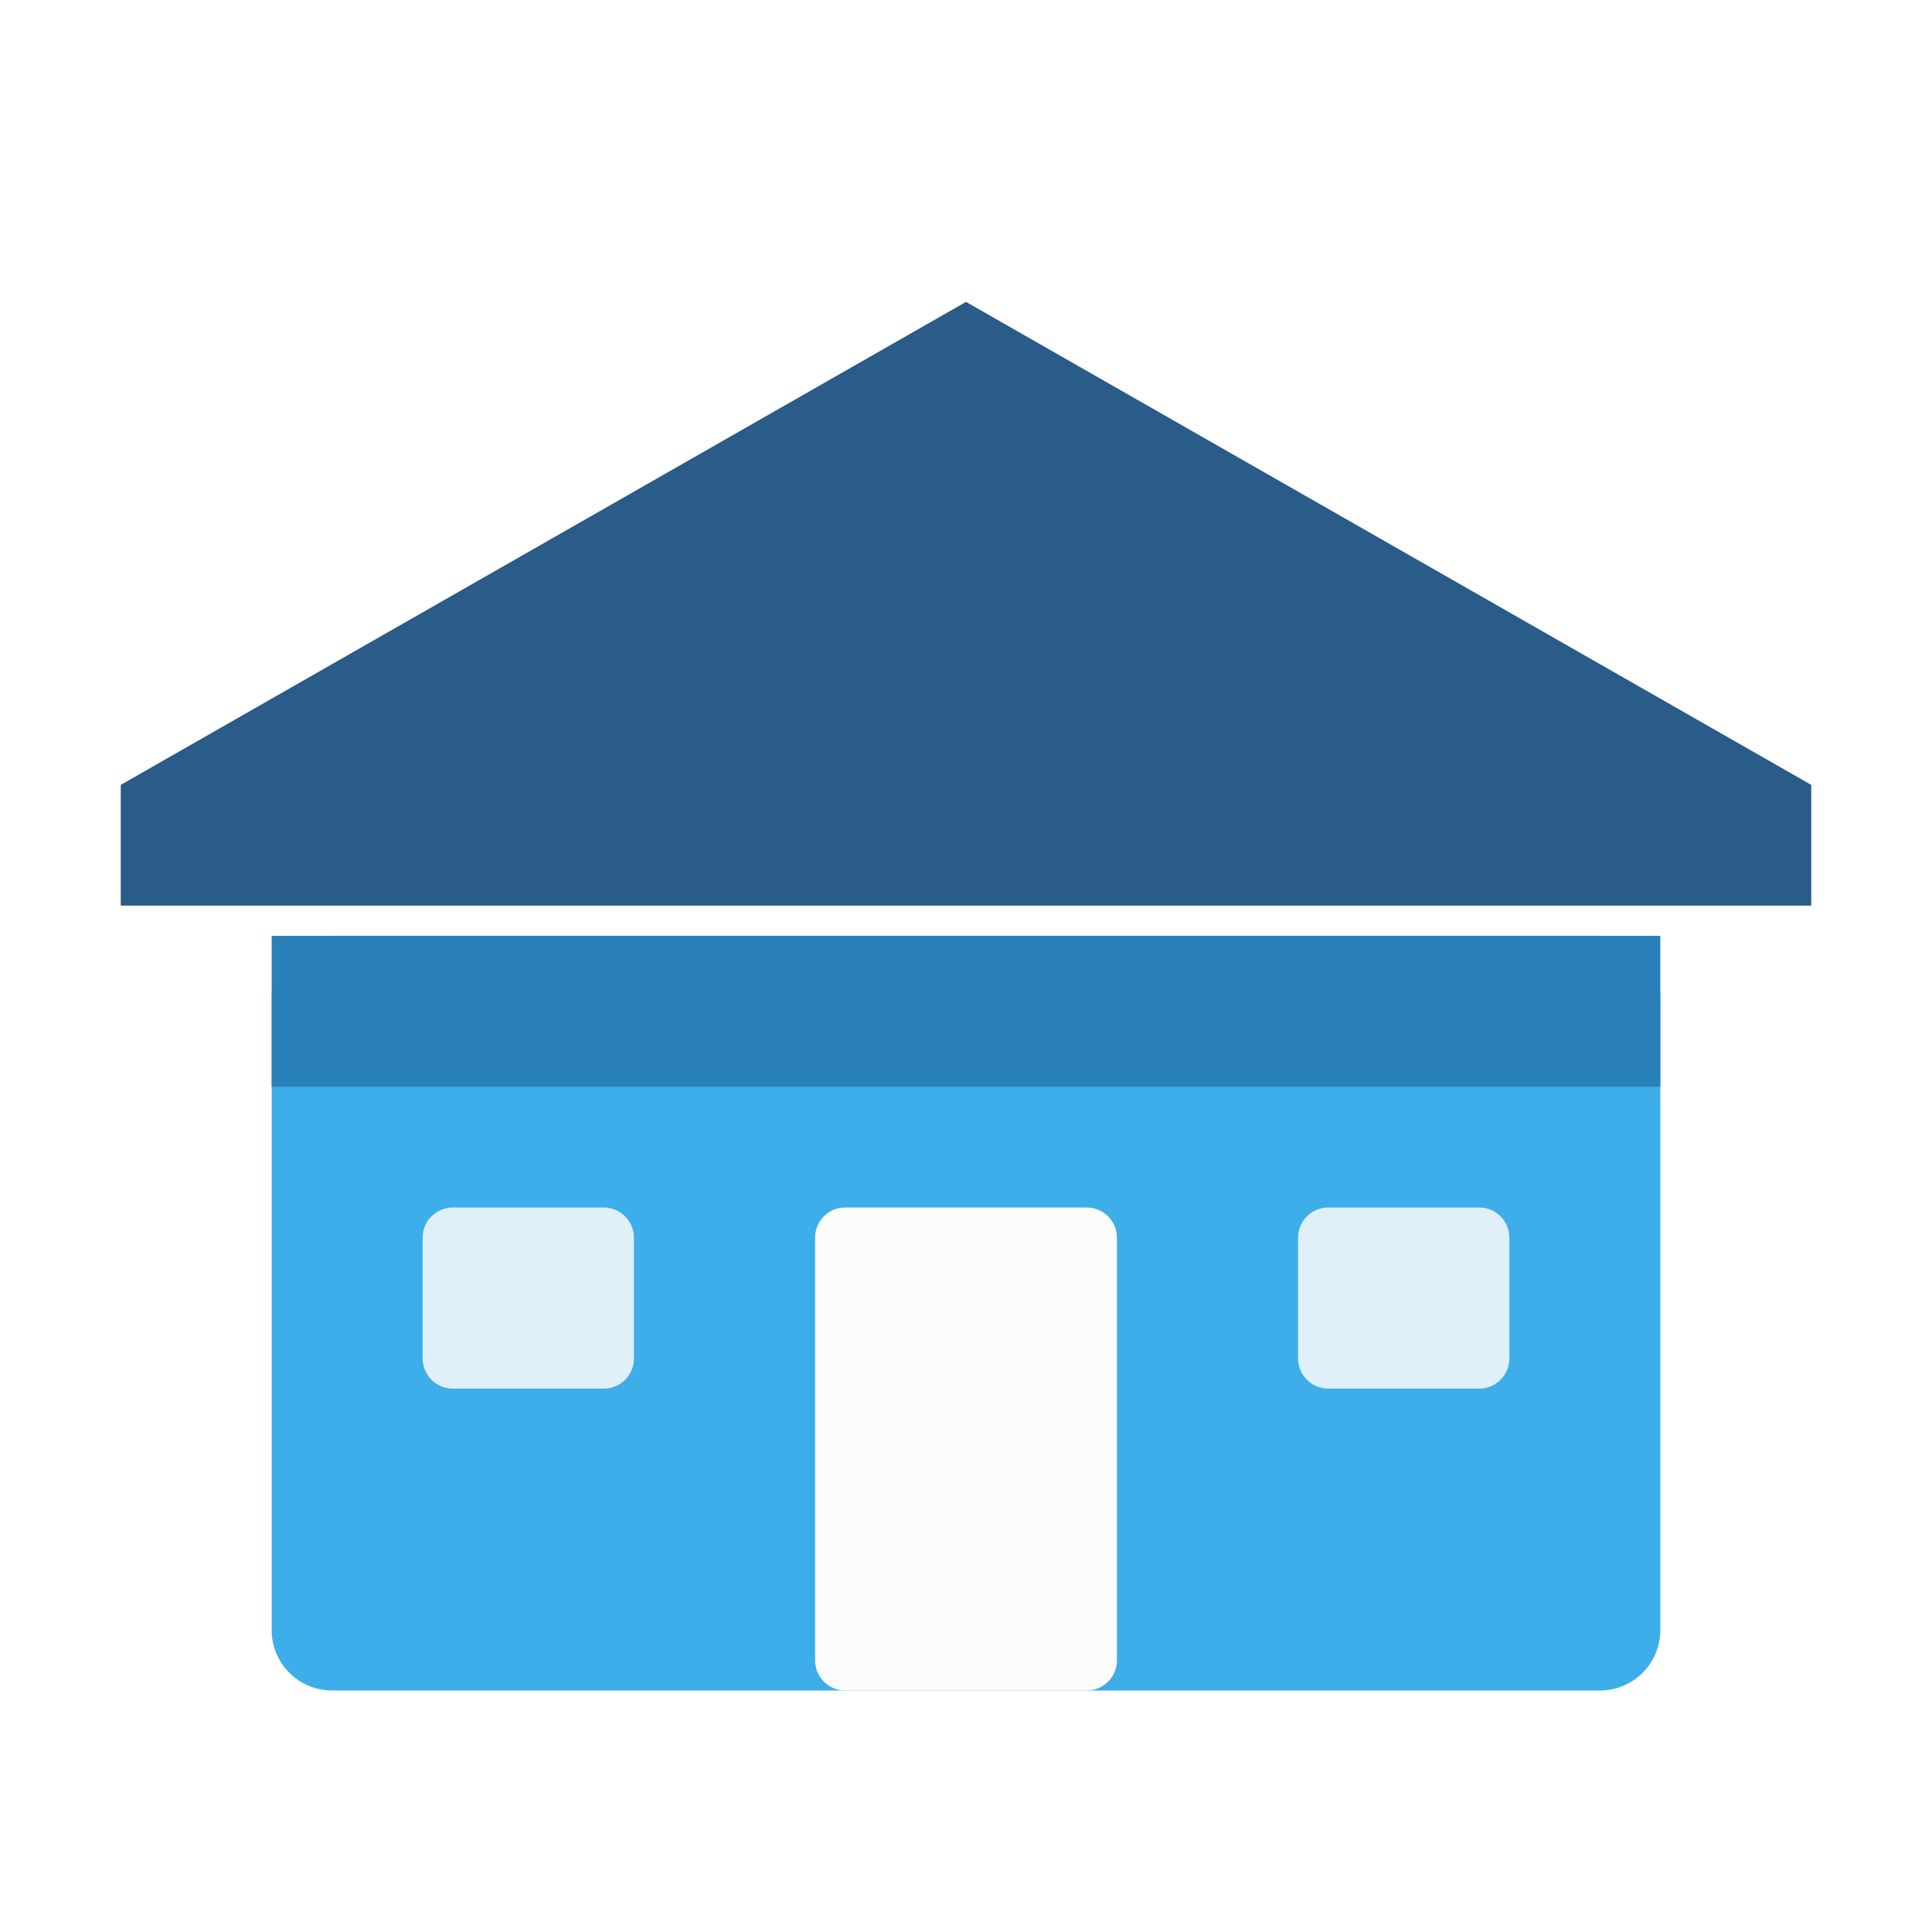
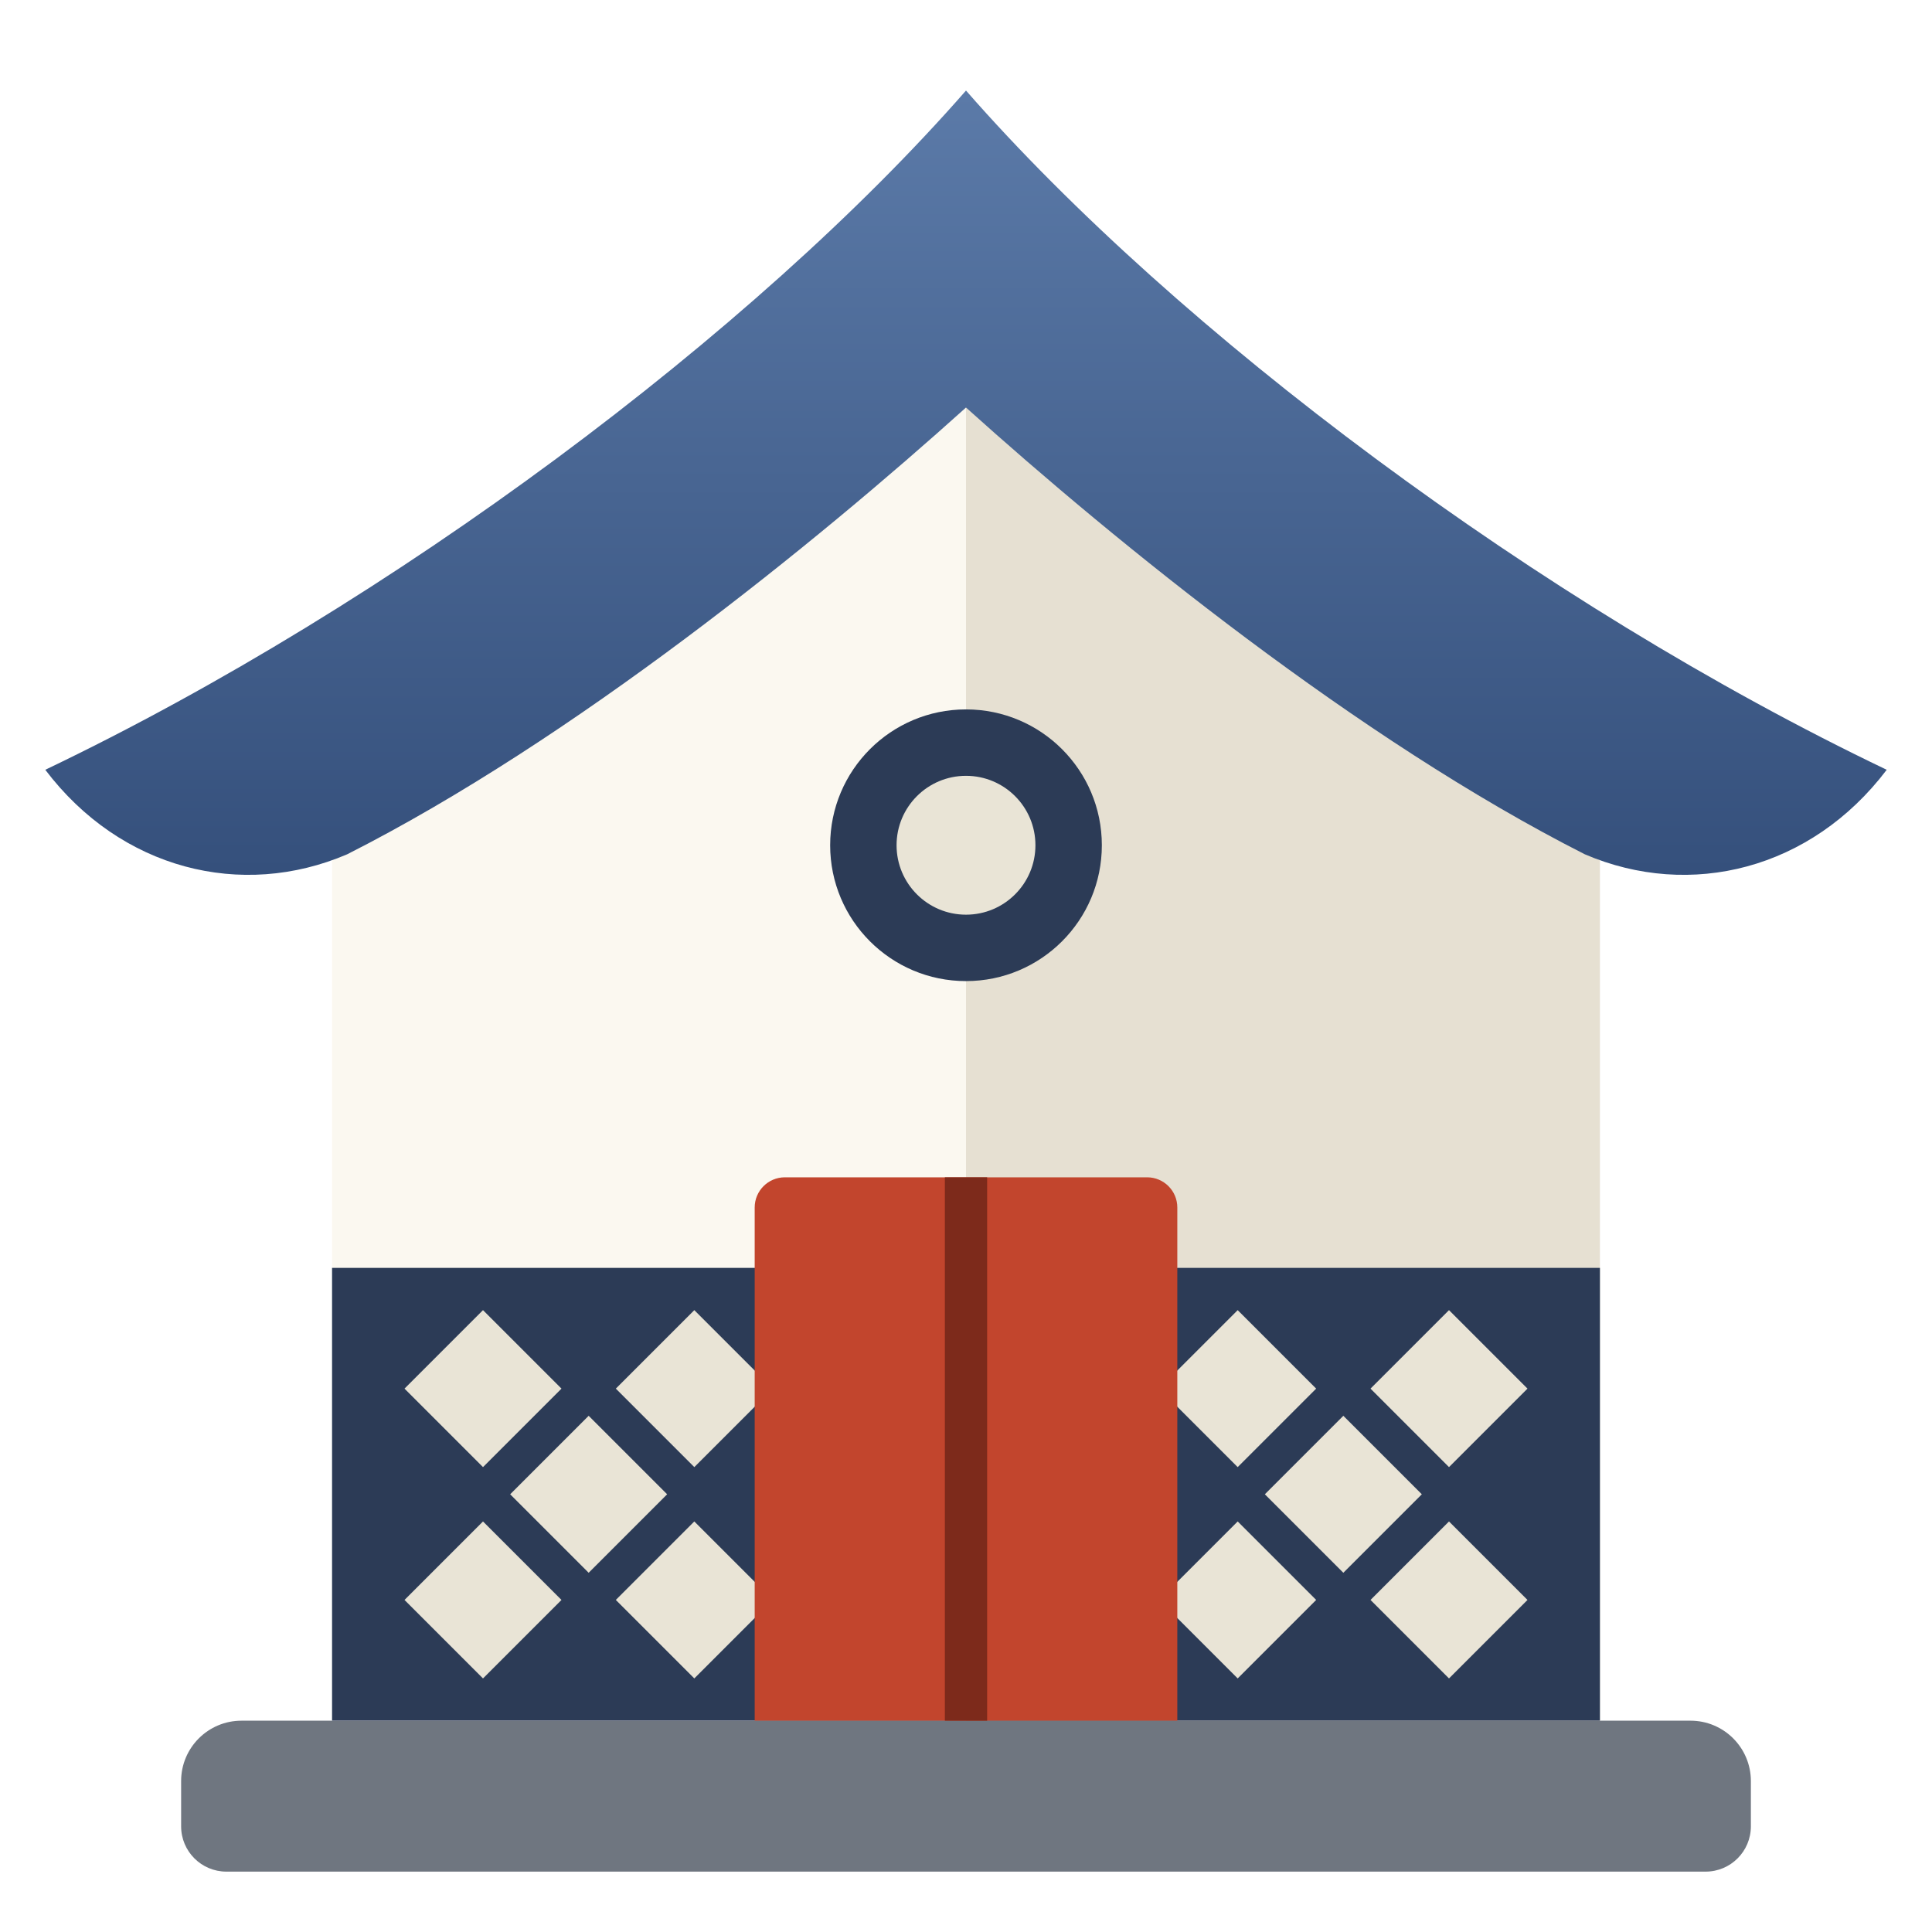
<svg xmlns="http://www.w3.org/2000/svg" width="64" height="64" viewBox="0 0 64 64">
-   <path d="M4 26 32 10l28 16v4H4z" fill="#2a5c8a" />
-   <rect x="9" y="31" width="46" height="25" rx="2" fill="#3daee9" />
-   <rect x="9" y="31" width="46" height="5" fill="#2980b9" />
-   <rect x="27" y="40" width="10" height="16" rx="1" fill="#fcfcfc" />
-   <rect x="14" y="40" width="7" height="6" rx="1" fill="#fcfcfc" opacity=".85" />
-   <rect x="43" y="40" width="7" height="6" rx="1" fill="#fcfcfc" opacity=".85" />
+   <defs>
+     <linearGradient id="wall" x1="0" y1="0" x2="1" y2="0">
+       <stop offset="0" stop-color="#fbf8f0" />
+       <stop offset=".5" stop-color="#fbf8f0" />
+       <stop offset=".5" stop-color="#e6e0d2" />
+       <stop offset="1" stop-color="#e6e0d2" />
+     </linearGradient>
+     <linearGradient id="roof" x1="0" y1="0" x2="0" y2="1">
+       <stop offset="0" stop-color="#5b7aa8" />
+       <stop offset="1" stop-color="#35507c" />
+     </linearGradient>
+   </defs>
+   <path d="M8 57h48a2 2 0 0 1 2 2v1.500a1.500 1.500 0 0 1-1.500 1.500h-49A1.500 1.500 0 0 1 6 60.500V59a2 2 0 0 1 2-2z" fill="#6f7680" />
+   <path d="M32 13 C27 18 19 24 11 28.500V57H53V28.500C45 24 37 18 32 13z" fill="url(#wall)" />
+   <path d="M11 42H53V57H11z" fill="#2c3b56" />
+   <path d="M16 43.4l2.600 2.600-2.600 2.600-2.600-2.600zM23 43.4l2.600 2.600-2.600 2.600-2.600-2.600zM41 43.4l2.600 2.600-2.600 2.600-2.600-2.600zM48 43.4l2.600 2.600-2.600 2.600-2.600-2.600zM16 50.4l2.600 2.600-2.600 2.600-2.600-2.600zM23 50.4l2.600 2.600-2.600 2.600-2.600-2.600zM41 50.4l2.600 2.600-2.600 2.600-2.600-2.600zM48 50.4l2.600 2.600-2.600 2.600-2.600-2.600zM19.5 46.9l2.600 2.600-2.600 2.600-2.600-2.600zM44.5 46.9l2.600 2.600-2.600 2.600-2.600-2.600z" fill="#e9e4d6" />
+   <path d="M26 39h12a1 1 0 0 1 1 1v17H25V40a1 1 0 0 1 1-1z" fill="#c2452d" />
+   <path d="M31.300 39h1.400v18h-1.400z" fill="#7d2a1b" />
+   <circle cx="32" cy="28" r="4.500" fill="#2c3b56" />
+   <circle cx="32" cy="28" r="2.300" fill="#e9e4d6" />
+   <path d="M32 3C25 11 13 20 1.500 25.500 4 28.800 8 29.800 11.500 28.300 19 24.500 27 18 32 13.500 37 18 45 24.500 52.500 28.300 56 29.800 60 28.800 62.500 25.500 51 20 39 11 32 3z" fill="url(#roof)" />
</svg>
